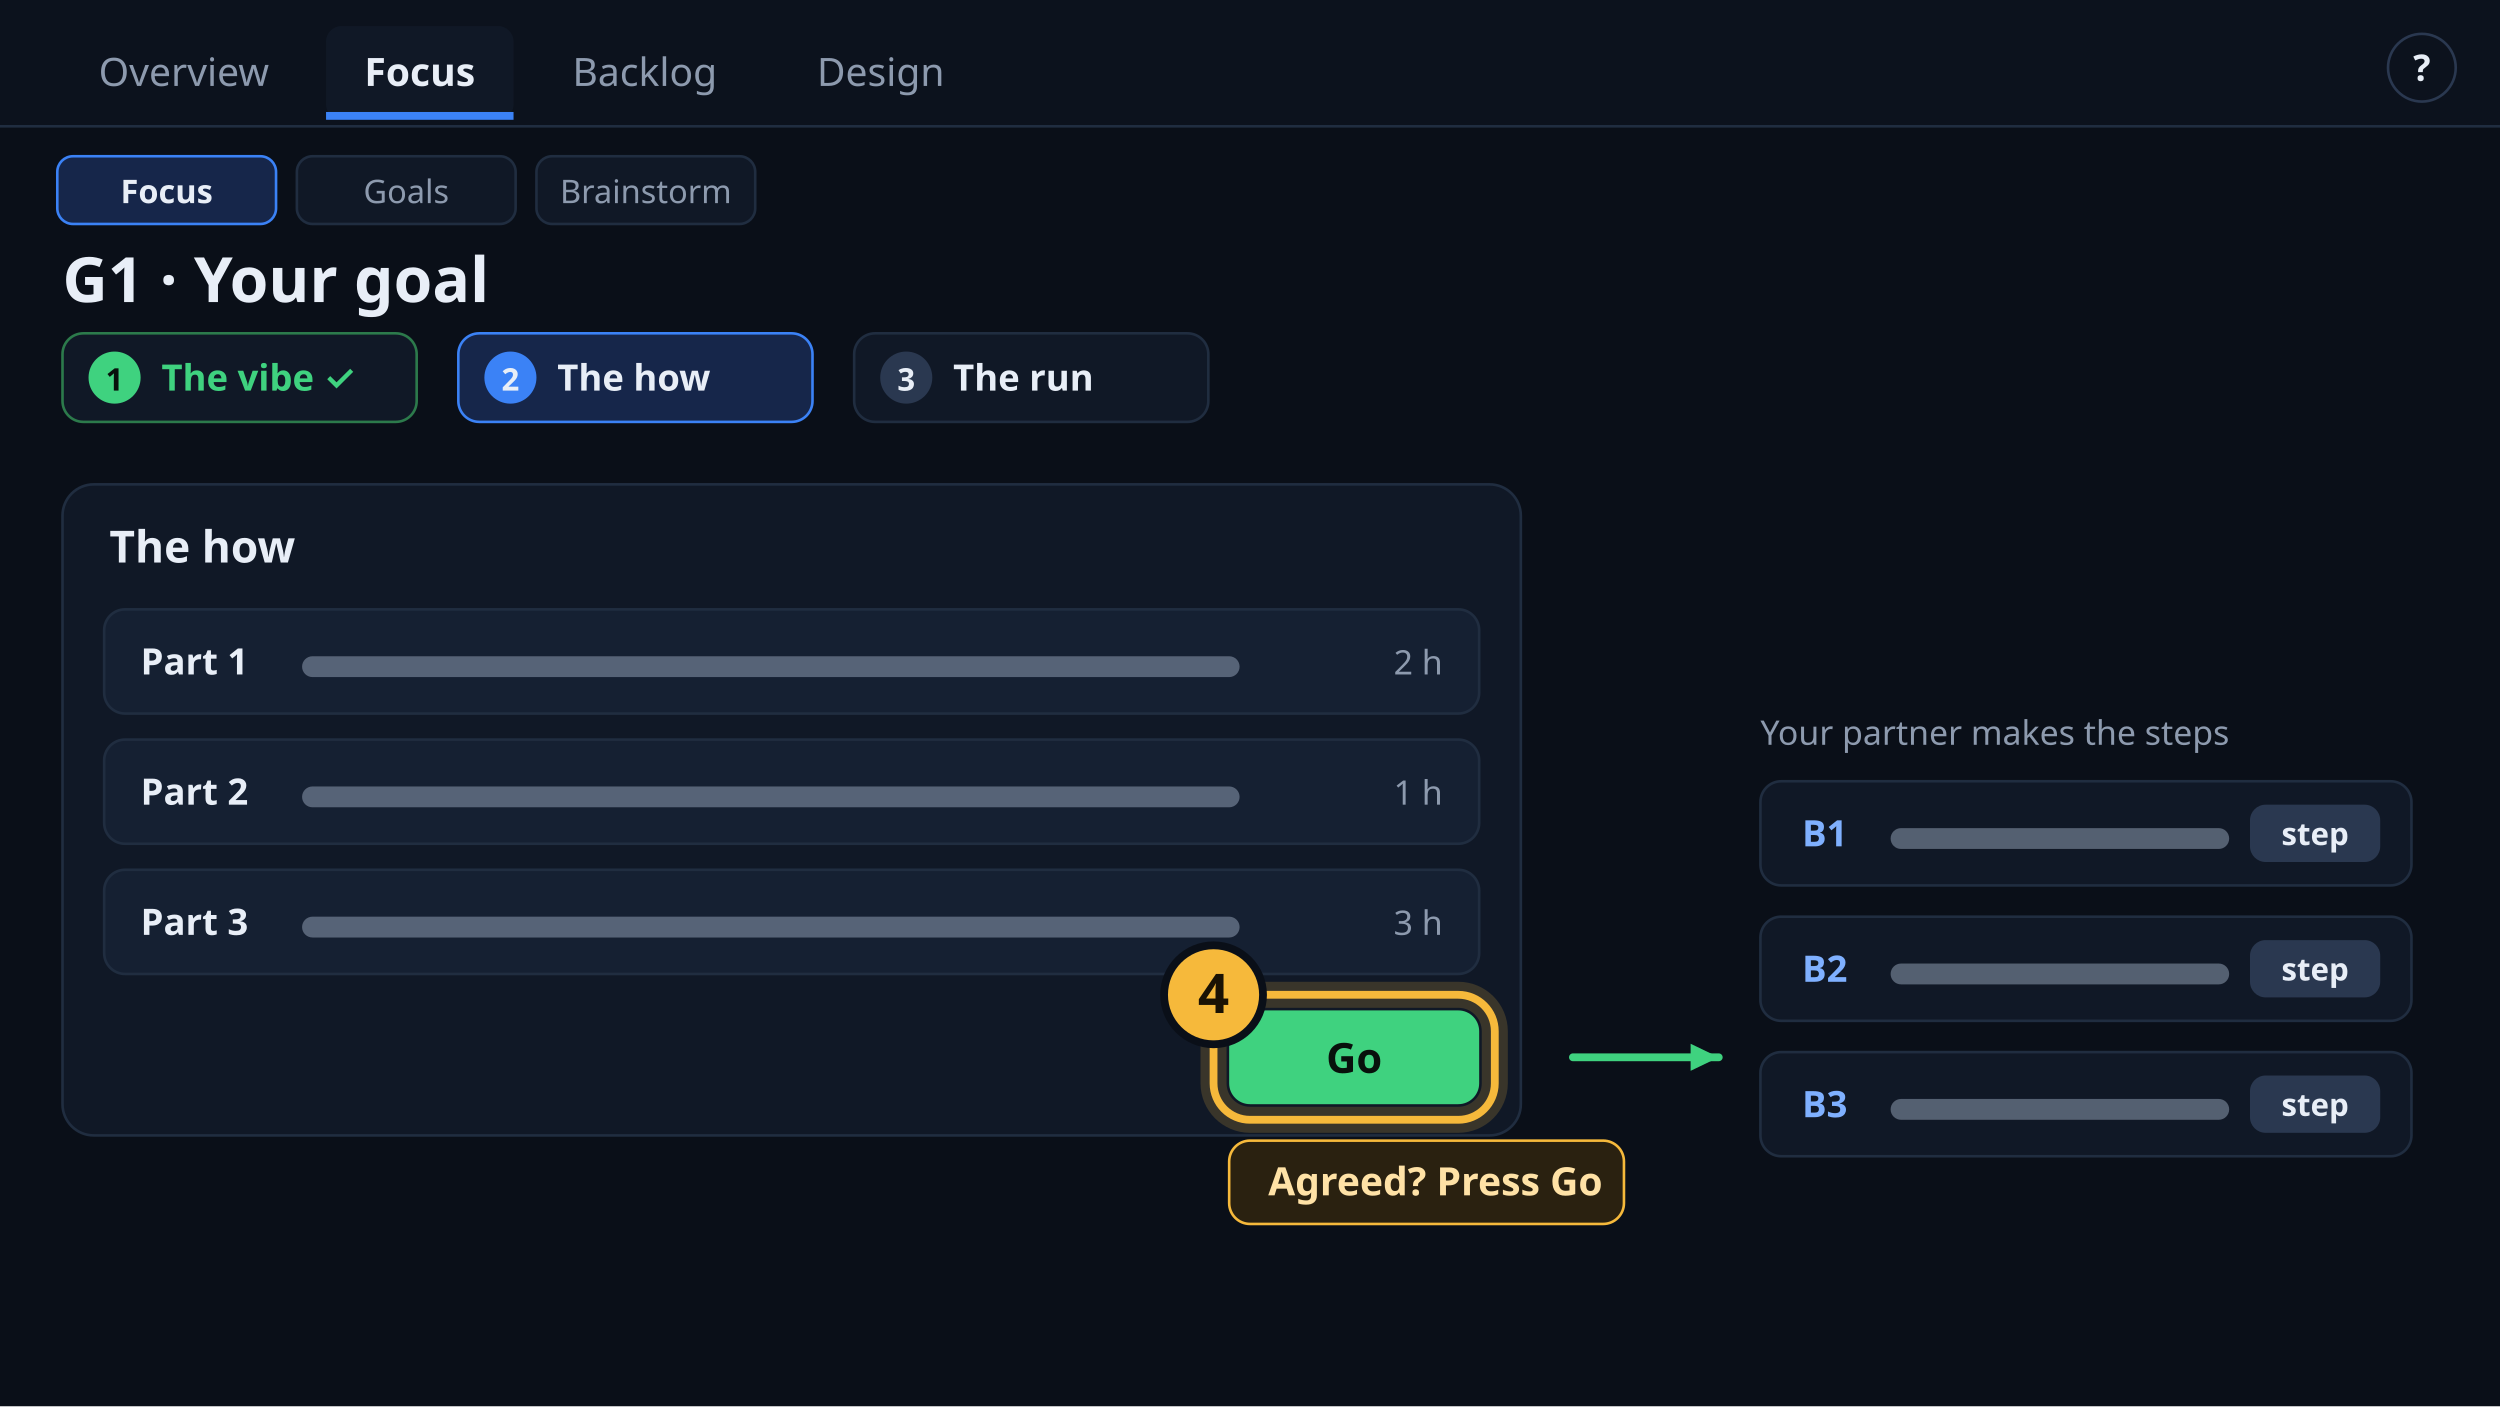
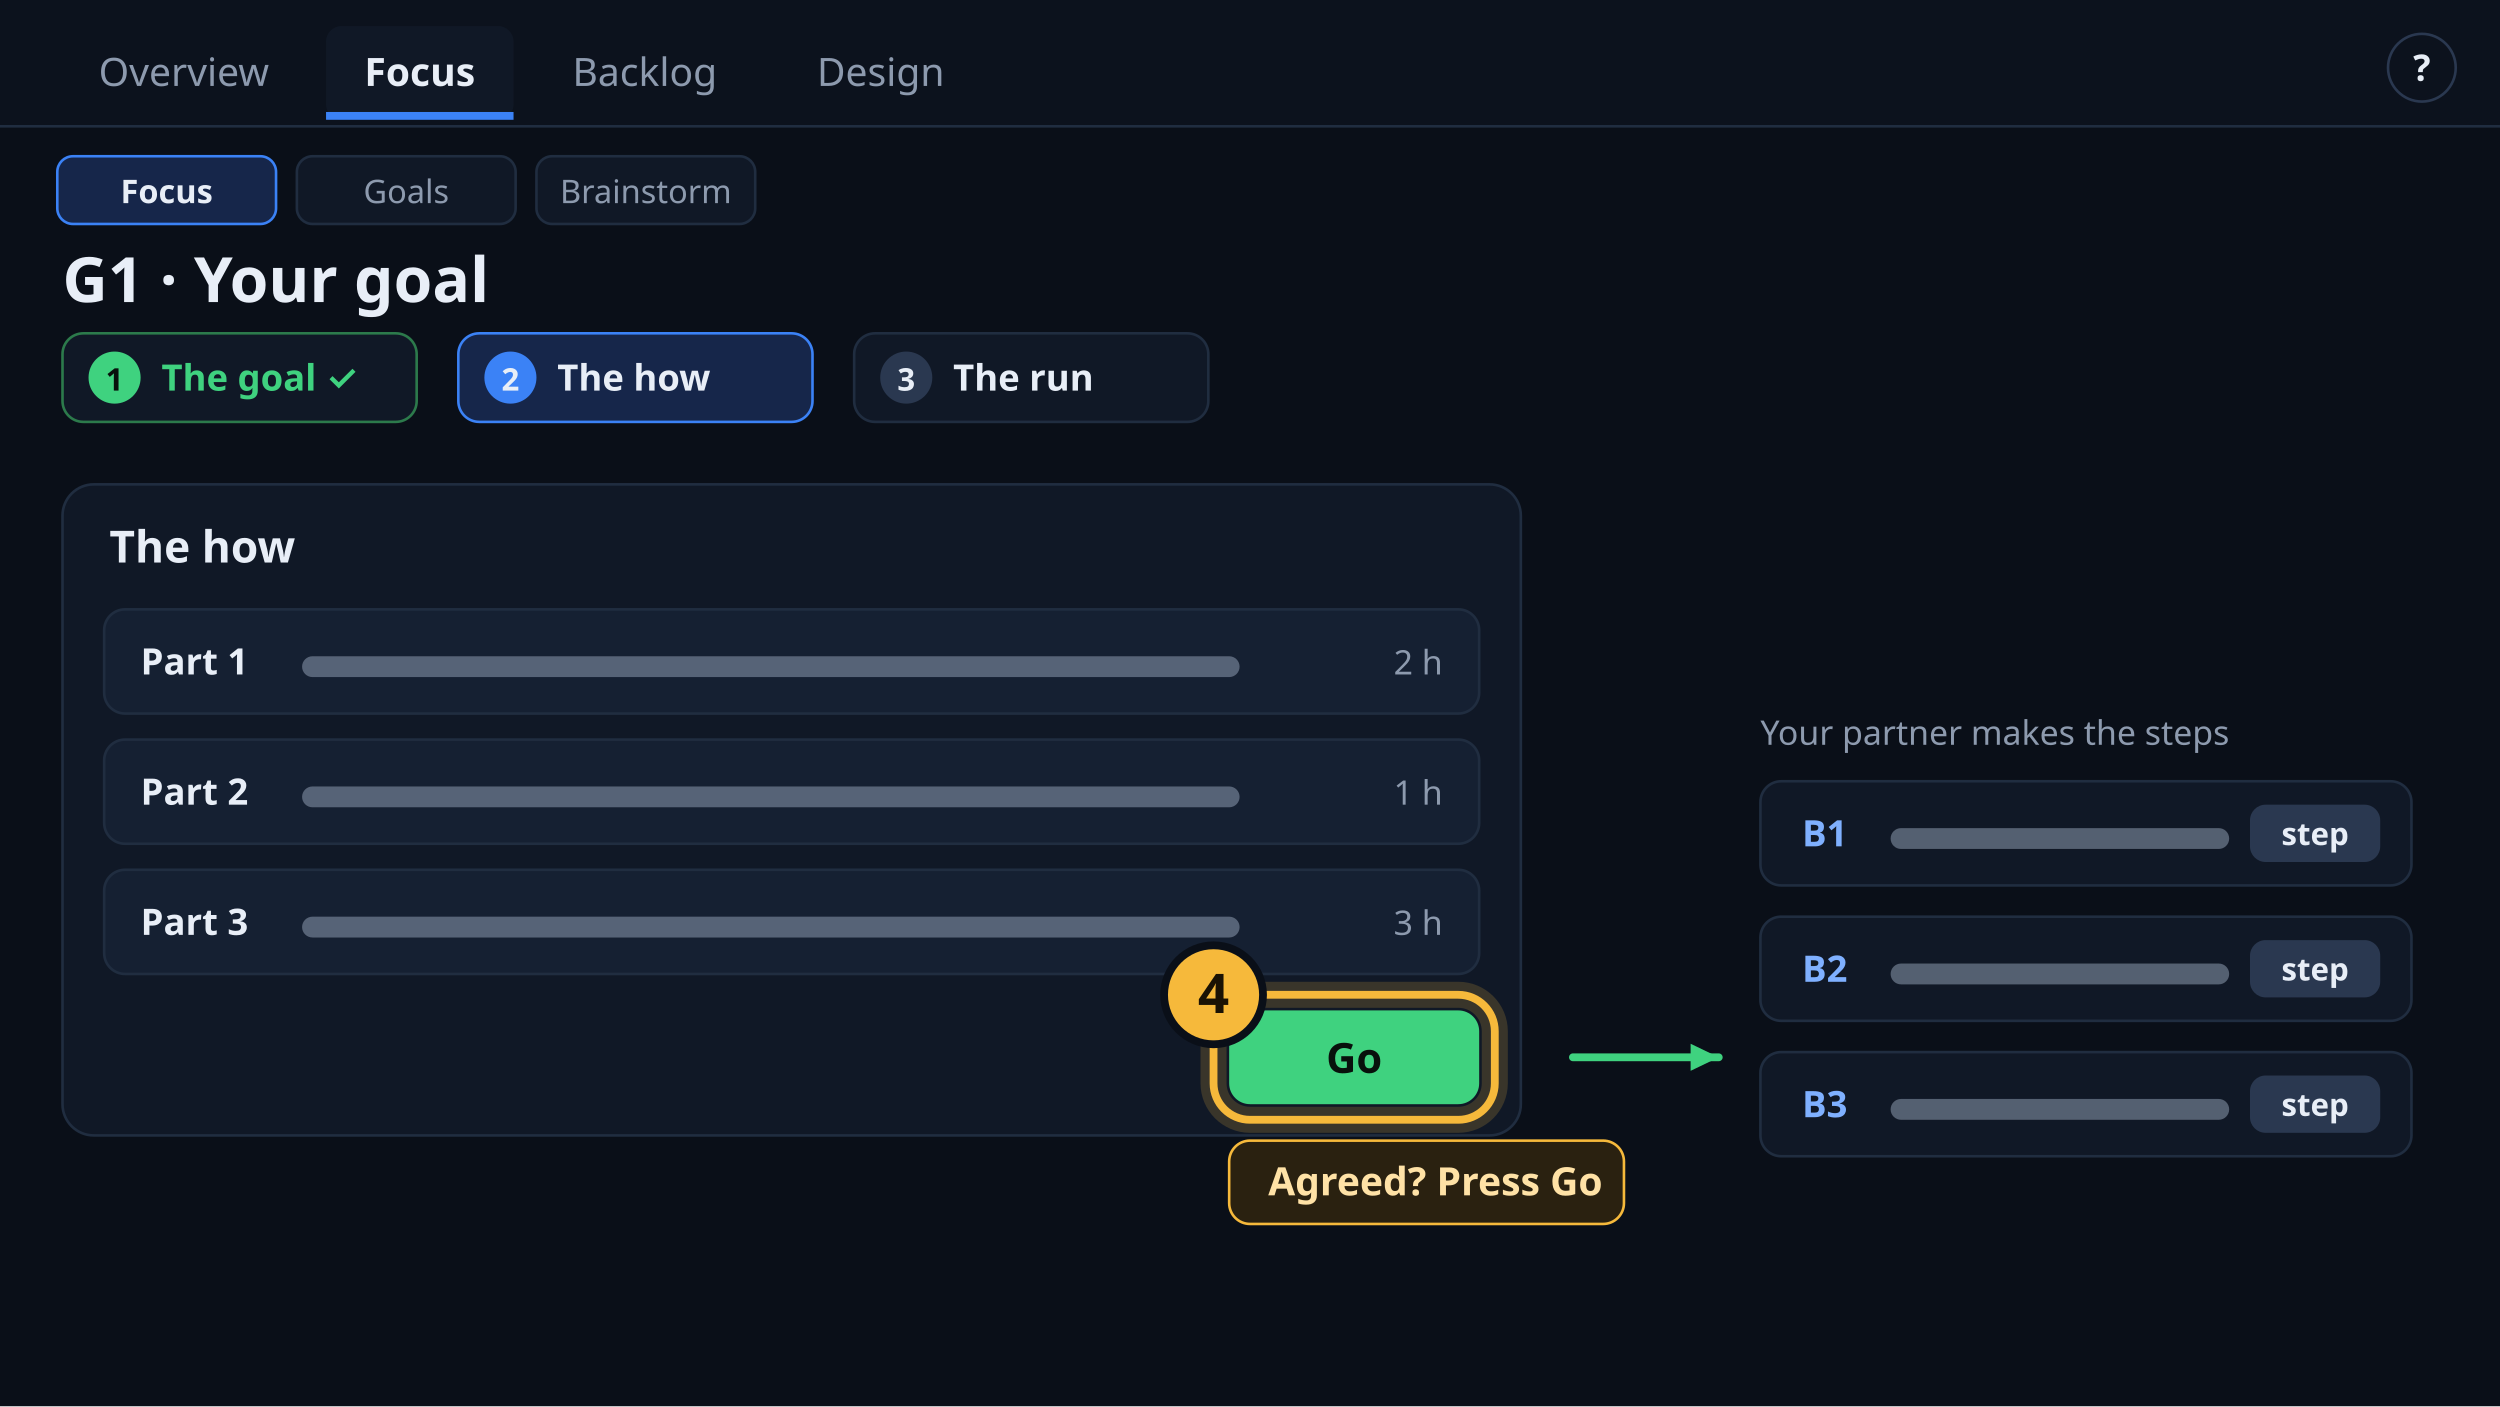
<svg xmlns="http://www.w3.org/2000/svg" viewBox="0 0 960 540" width="960" height="540">
  <rect width="960" height="540" fill="#0a0f18" />
  <rect x="0" y="0" width="960" height="48" fill="#0c121d" />
  <rect x="0" y="48" width="960" height="1" fill="#202d40" />
  <text x="70.6" y="33" font-family="'Segoe UI', system-ui, -apple-system, sans-serif" font-size="15" font-weight="400" fill="#8d9aae" text-anchor="middle">Overview</text>
  <rect x="125.2" y="10" width="72" height="36" rx="6" fill="#101826" stroke="none" stroke-width="1" />
  <rect x="125.2" y="43" width="72" height="3" fill="#3b82f6" />
  <text x="161.2" y="33" font-family="'Segoe UI', system-ui, -apple-system, sans-serif" font-size="15" font-weight="600" fill="#e8eef7" text-anchor="middle">Focus</text>
  <text x="247.6" y="33" font-family="'Segoe UI', system-ui, -apple-system, sans-serif" font-size="15" font-weight="400" fill="#8d9aae" text-anchor="middle">Backlog</text>
  <text x="338.2" y="33" font-family="'Segoe UI', system-ui, -apple-system, sans-serif" font-size="15" font-weight="400" fill="#8d9aae" text-anchor="middle">Design</text>
  <circle cx="930" cy="26" r="13" fill="none" stroke="#2a3850" />
  <text x="930" y="31" font-family="'Segoe UI', system-ui, -apple-system, sans-serif" font-size="14" font-weight="700" fill="#e8eef7" text-anchor="middle">?</text>
  <rect x="22" y="60" width="84" height="26" rx="6" fill="#16264a" stroke="#3b82f6" stroke-width="1" />
  <text x="64" y="78" font-family="'Segoe UI', system-ui, -apple-system, sans-serif" font-size="12.5" font-weight="600" fill="#e8eef7" text-anchor="middle">Focus</text>
  <rect x="114" y="60" width="84" height="26" rx="6" fill="#101826" stroke="#202d40" stroke-width="1" />
  <text x="156" y="78" font-family="'Segoe UI', system-ui, -apple-system, sans-serif" font-size="12.5" font-weight="400" fill="#8d9aae" text-anchor="middle">Goals</text>
  <rect x="206" y="60" width="84" height="26" rx="6" fill="#101826" stroke="#202d40" stroke-width="1" />
  <text x="248" y="78" font-family="'Segoe UI', system-ui, -apple-system, sans-serif" font-size="12.5" font-weight="400" fill="#8d9aae" text-anchor="middle">Brainstorm</text>
  <text x="24" y="116" font-family="'Segoe UI', system-ui, -apple-system, sans-serif" font-size="24" font-weight="700" fill="#e8eef7" text-anchor="start">G1 · Your goal</text>
  <rect x="24" y="128" width="136" height="34" rx="8" fill="#101826" stroke="#2c7a4b" stroke-width="1" />
  <circle cx="44" cy="145" r="10" fill="#3fd27f" />
  <text x="44" y="150" font-family="'Segoe UI', system-ui, -apple-system, sans-serif" font-size="12" font-weight="700" fill="#08110c" text-anchor="middle">1</text>
-   <text x="62" y="150" font-family="'Segoe UI', system-ui, -apple-system, sans-serif" font-size="14" font-weight="600" fill="#3fd27f" text-anchor="start">The vibe ✓</text>
+   <text x="62" y="150" font-family="'Segoe UI', system-ui, -apple-system, sans-serif" font-size="14" font-weight="600" fill="#3fd27f" text-anchor="start">The goal ✓</text>
  <rect x="176" y="128" width="136" height="34" rx="8" fill="#16264a" stroke="#3b82f6" stroke-width="1" />
  <circle cx="196" cy="145" r="10" fill="#3b82f6" />
  <text x="196" y="150" font-family="'Segoe UI', system-ui, -apple-system, sans-serif" font-size="12" font-weight="700" fill="#e8eef7" text-anchor="middle">2</text>
  <text x="214" y="150" font-family="'Segoe UI', system-ui, -apple-system, sans-serif" font-size="14" font-weight="600" fill="#e8eef7" text-anchor="start">The how</text>
  <rect x="328" y="128" width="136" height="34" rx="8" fill="#101826" stroke="#202d40" stroke-width="1" />
  <circle cx="348" cy="145" r="10" fill="#2a3850" />
  <text x="348" y="150" font-family="'Segoe UI', system-ui, -apple-system, sans-serif" font-size="12" font-weight="700" fill="#e8eef7" text-anchor="middle">3</text>
  <text x="366" y="150" font-family="'Segoe UI', system-ui, -apple-system, sans-serif" font-size="14" font-weight="600" fill="#e8eef7" text-anchor="start">The run</text>
  <rect x="24" y="186" width="560" height="250" rx="12" fill="#101826" stroke="#202d40" stroke-width="1" />
  <text x="42" y="216" font-family="'Segoe UI', system-ui, -apple-system, sans-serif" font-size="17" font-weight="700" fill="#e8eef7" text-anchor="start">The how</text>
  <rect x="40" y="234" width="528" height="40" rx="8" fill="#152032" stroke="#202d40" stroke-width="1" />
  <text x="54" y="259" font-family="'Segoe UI', system-ui, -apple-system, sans-serif" font-size="14" font-weight="700" fill="#e8eef7" text-anchor="start">Part 1</text>
  <rect x="116" y="252" width="360" height="8" rx="4" fill="#8d9aae" opacity="0.55" />
  <text x="554" y="259" font-family="'Segoe UI', system-ui, -apple-system, sans-serif" font-size="13" font-weight="400" fill="#8d9aae" text-anchor="end">2 h</text>
  <rect x="40" y="284" width="528" height="40" rx="8" fill="#152032" stroke="#202d40" stroke-width="1" />
  <text x="54" y="309" font-family="'Segoe UI', system-ui, -apple-system, sans-serif" font-size="14" font-weight="700" fill="#e8eef7" text-anchor="start">Part 2</text>
  <rect x="116" y="302" width="360" height="8" rx="4" fill="#8d9aae" opacity="0.55" />
  <text x="554" y="309" font-family="'Segoe UI', system-ui, -apple-system, sans-serif" font-size="13" font-weight="400" fill="#8d9aae" text-anchor="end">1 h</text>
  <rect x="40" y="334" width="528" height="40" rx="8" fill="#152032" stroke="#202d40" stroke-width="1" />
  <text x="54" y="359" font-family="'Segoe UI', system-ui, -apple-system, sans-serif" font-size="14" font-weight="700" fill="#e8eef7" text-anchor="start">Part 3</text>
  <rect x="116" y="352" width="360" height="8" rx="4" fill="#8d9aae" opacity="0.55" />
  <text x="554" y="359" font-family="'Segoe UI', system-ui, -apple-system, sans-serif" font-size="13" font-weight="400" fill="#8d9aae" text-anchor="end">3 h</text>
  <rect x="472" y="388" width="96" height="36" rx="8" fill="#3fd27f" stroke="none" stroke-width="1" />
  <text x="520" y="412" font-family="'Segoe UI', system-ui, -apple-system, sans-serif" font-size="16" font-weight="800" fill="#08110c" text-anchor="middle">Go</text>
  <rect x="466" y="382" width="108" height="48" rx="14" fill="none" stroke="#f6b93b" stroke-width="10" opacity="0.18" />
  <rect x="466" y="382" width="108" height="48" rx="14" fill="none" stroke="#f6b93b" stroke-width="3" />
  <circle cx="466" cy="382" r="19" fill="#f6b93b" stroke="#0a0f18" stroke-width="3" />
  <text x="466" y="389" font-family="'Segoe UI', system-ui, -apple-system, sans-serif" font-size="21" font-weight="800" fill="#1a1204" text-anchor="middle">4</text>
  <rect x="472" y="438" width="151.6" height="32" rx="8" fill="#2a2110" stroke="#f6b93b" stroke-width="1" />
  <text x="487" y="459" font-family="'Segoe UI', system-ui, -apple-system, sans-serif" font-size="15" font-weight="600" fill="#ffe2a6" text-anchor="start">Agreed? Press Go</text>
  <line x1="604" y1="406" x2="660" y2="406" stroke="#3fd27f" stroke-width="3" stroke-linecap="round" />
  <polygon points="660.0,406.0 649.2,411.2 649.2,400.8" fill="#3fd27f" />
  <rect x="676" y="300" width="250" height="40" rx="8" fill="#101826" stroke="#202d40" stroke-width="1" />
  <text x="692" y="325" font-family="'Segoe UI', system-ui, -apple-system, sans-serif" font-size="14" font-weight="700" fill="#7fb0ff" text-anchor="start">B1</text>
  <rect x="726" y="318" width="130" height="8" rx="4" fill="#8d9aae" opacity="0.55" />
  <rect x="864" y="309" width="50" height="22" rx="6" fill="#2a3850" stroke="none" stroke-width="1" />
  <text x="889" y="324.5" font-family="'Segoe UI', system-ui, -apple-system, sans-serif" font-size="12" font-weight="700" fill="#e8eef7" text-anchor="middle">step</text>
  <rect x="676" y="352" width="250" height="40" rx="8" fill="#101826" stroke="#202d40" stroke-width="1" />
  <text x="692" y="377" font-family="'Segoe UI', system-ui, -apple-system, sans-serif" font-size="14" font-weight="700" fill="#7fb0ff" text-anchor="start">B2</text>
  <rect x="726" y="370" width="130" height="8" rx="4" fill="#8d9aae" opacity="0.55" />
  <rect x="864" y="361" width="50" height="22" rx="6" fill="#2a3850" stroke="none" stroke-width="1" />
  <text x="889" y="376.5" font-family="'Segoe UI', system-ui, -apple-system, sans-serif" font-size="12" font-weight="700" fill="#e8eef7" text-anchor="middle">step</text>
  <rect x="676" y="404" width="250" height="40" rx="8" fill="#101826" stroke="#202d40" stroke-width="1" />
  <text x="692" y="429" font-family="'Segoe UI', system-ui, -apple-system, sans-serif" font-size="14" font-weight="700" fill="#7fb0ff" text-anchor="start">B3</text>
  <rect x="726" y="422" width="130" height="8" rx="4" fill="#8d9aae" opacity="0.55" />
  <rect x="864" y="413" width="50" height="22" rx="6" fill="#2a3850" stroke="none" stroke-width="1" />
  <text x="889" y="428.5" font-family="'Segoe UI', system-ui, -apple-system, sans-serif" font-size="12" font-weight="700" fill="#e8eef7" text-anchor="middle">step</text>
  <text x="676" y="286" font-family="'Segoe UI', system-ui, -apple-system, sans-serif" font-size="13" font-weight="400" fill="#8d9aae" text-anchor="start">Your partner makes the steps</text>
</svg>
